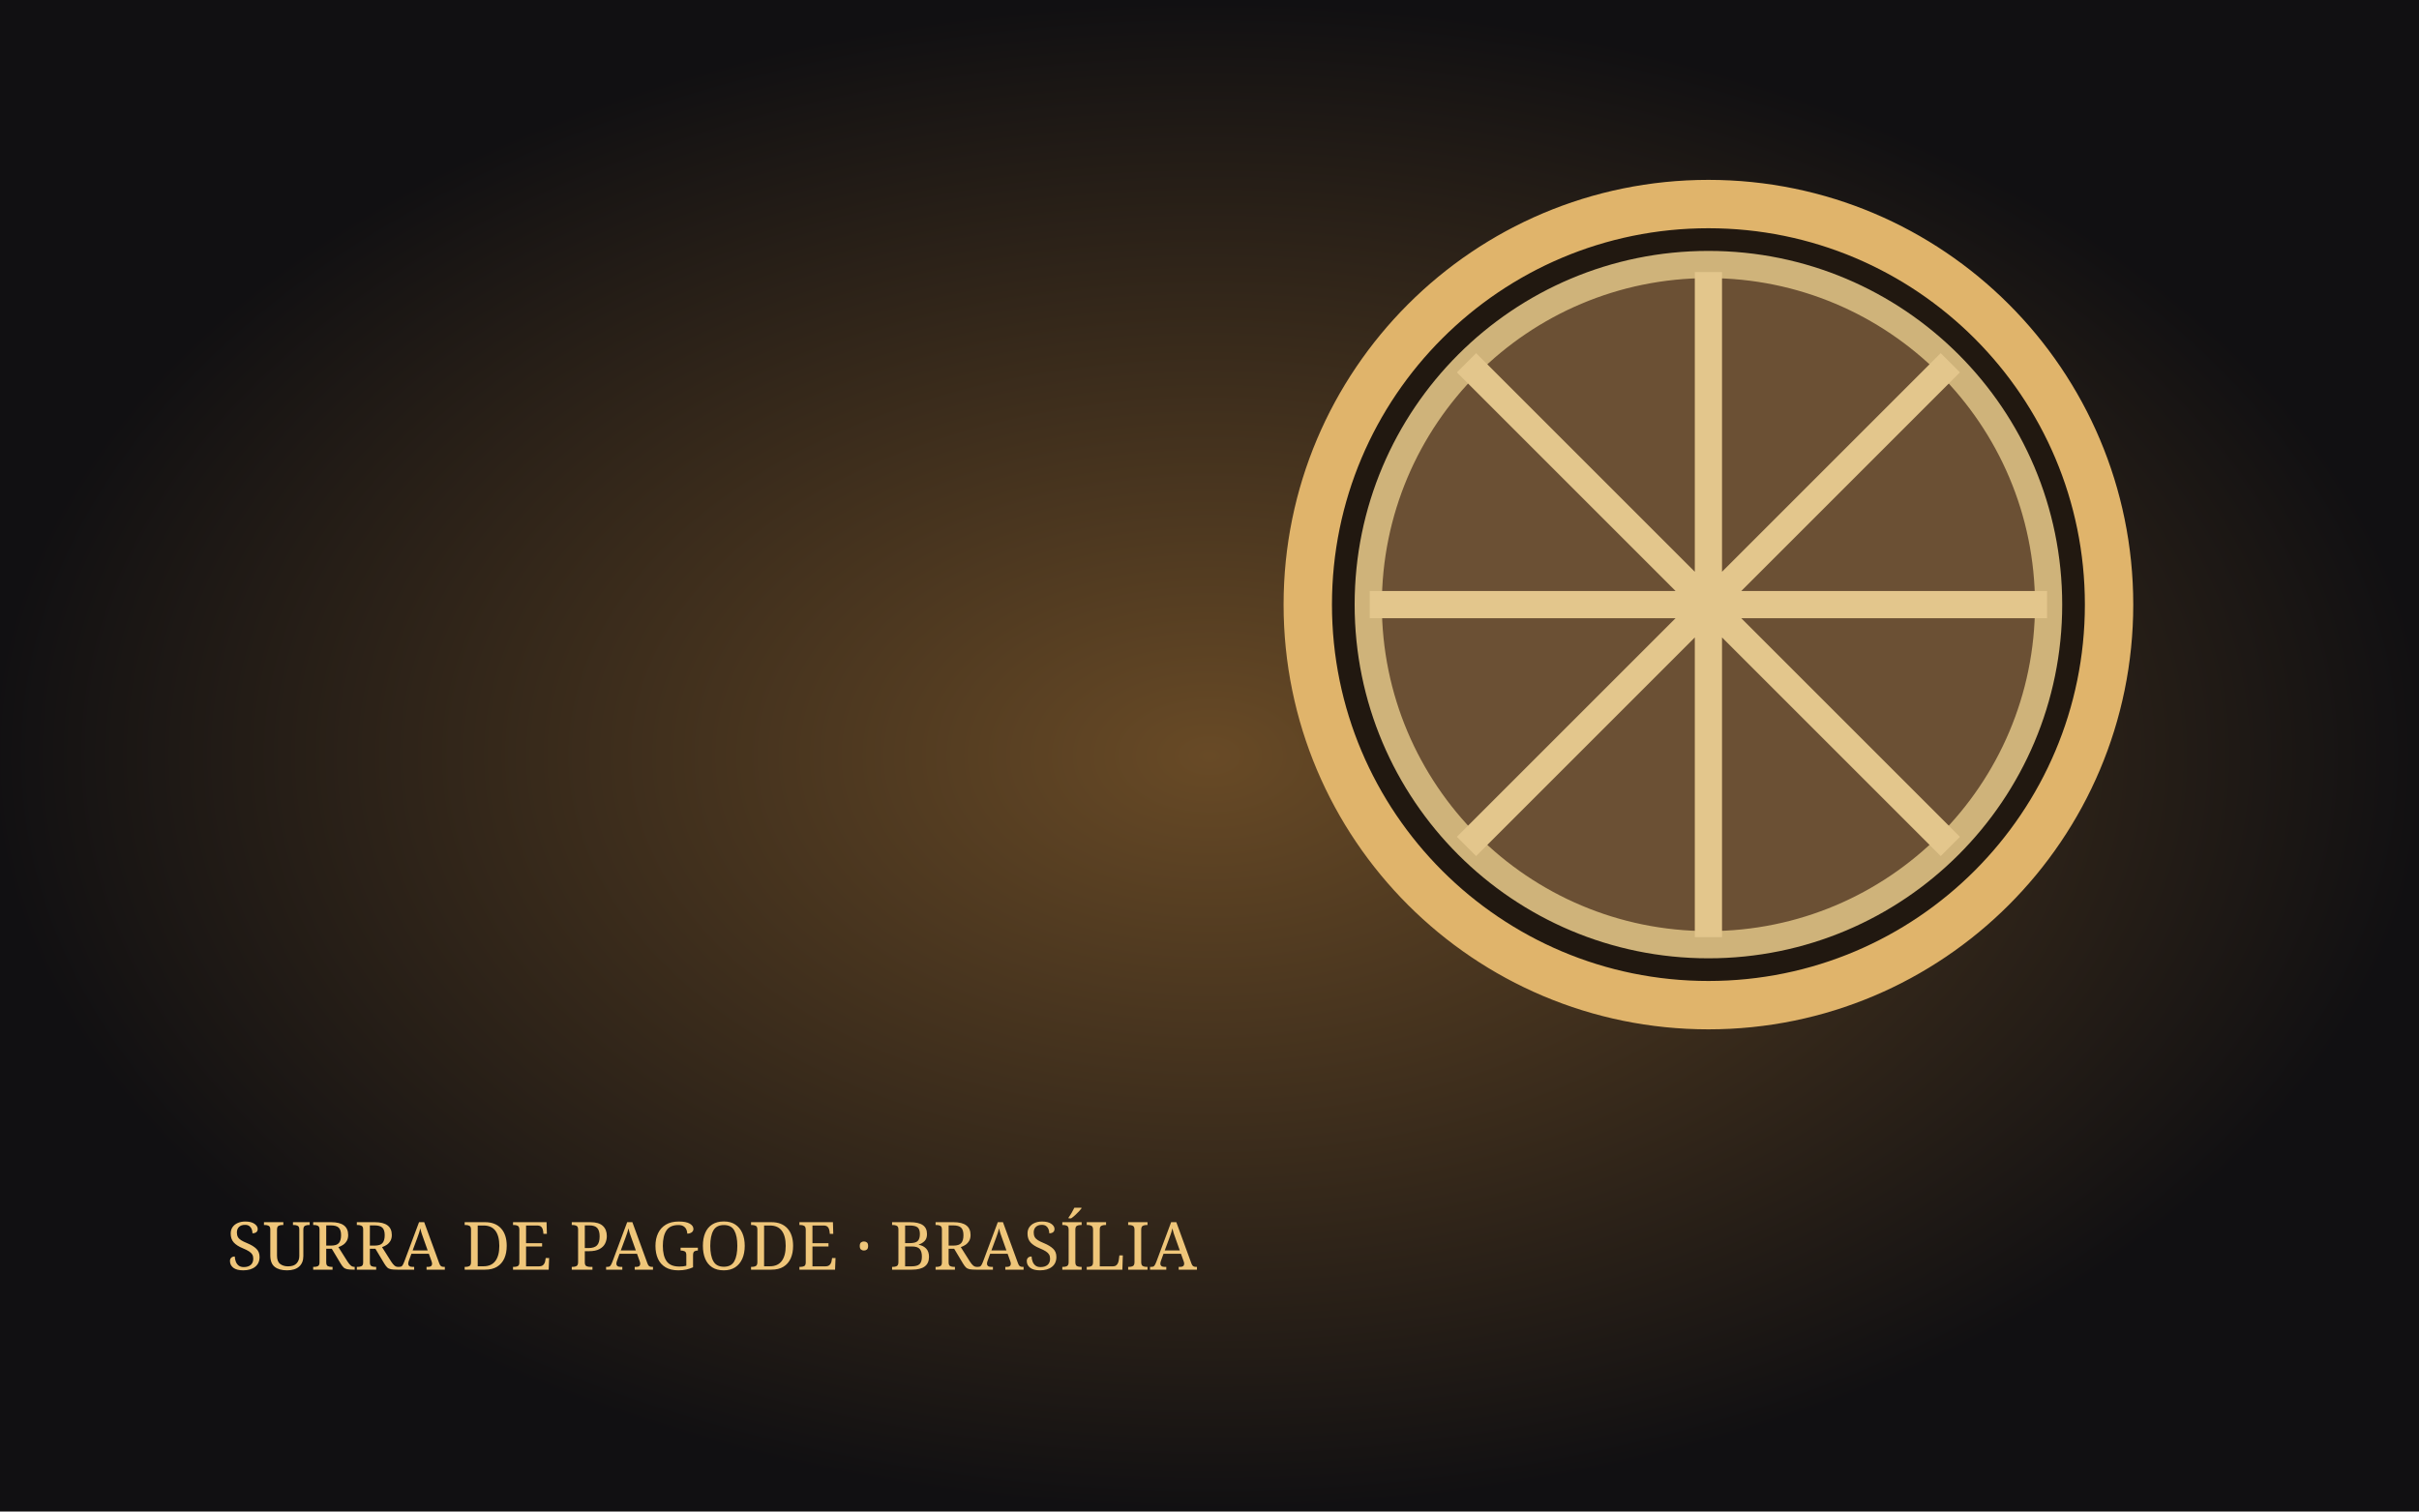
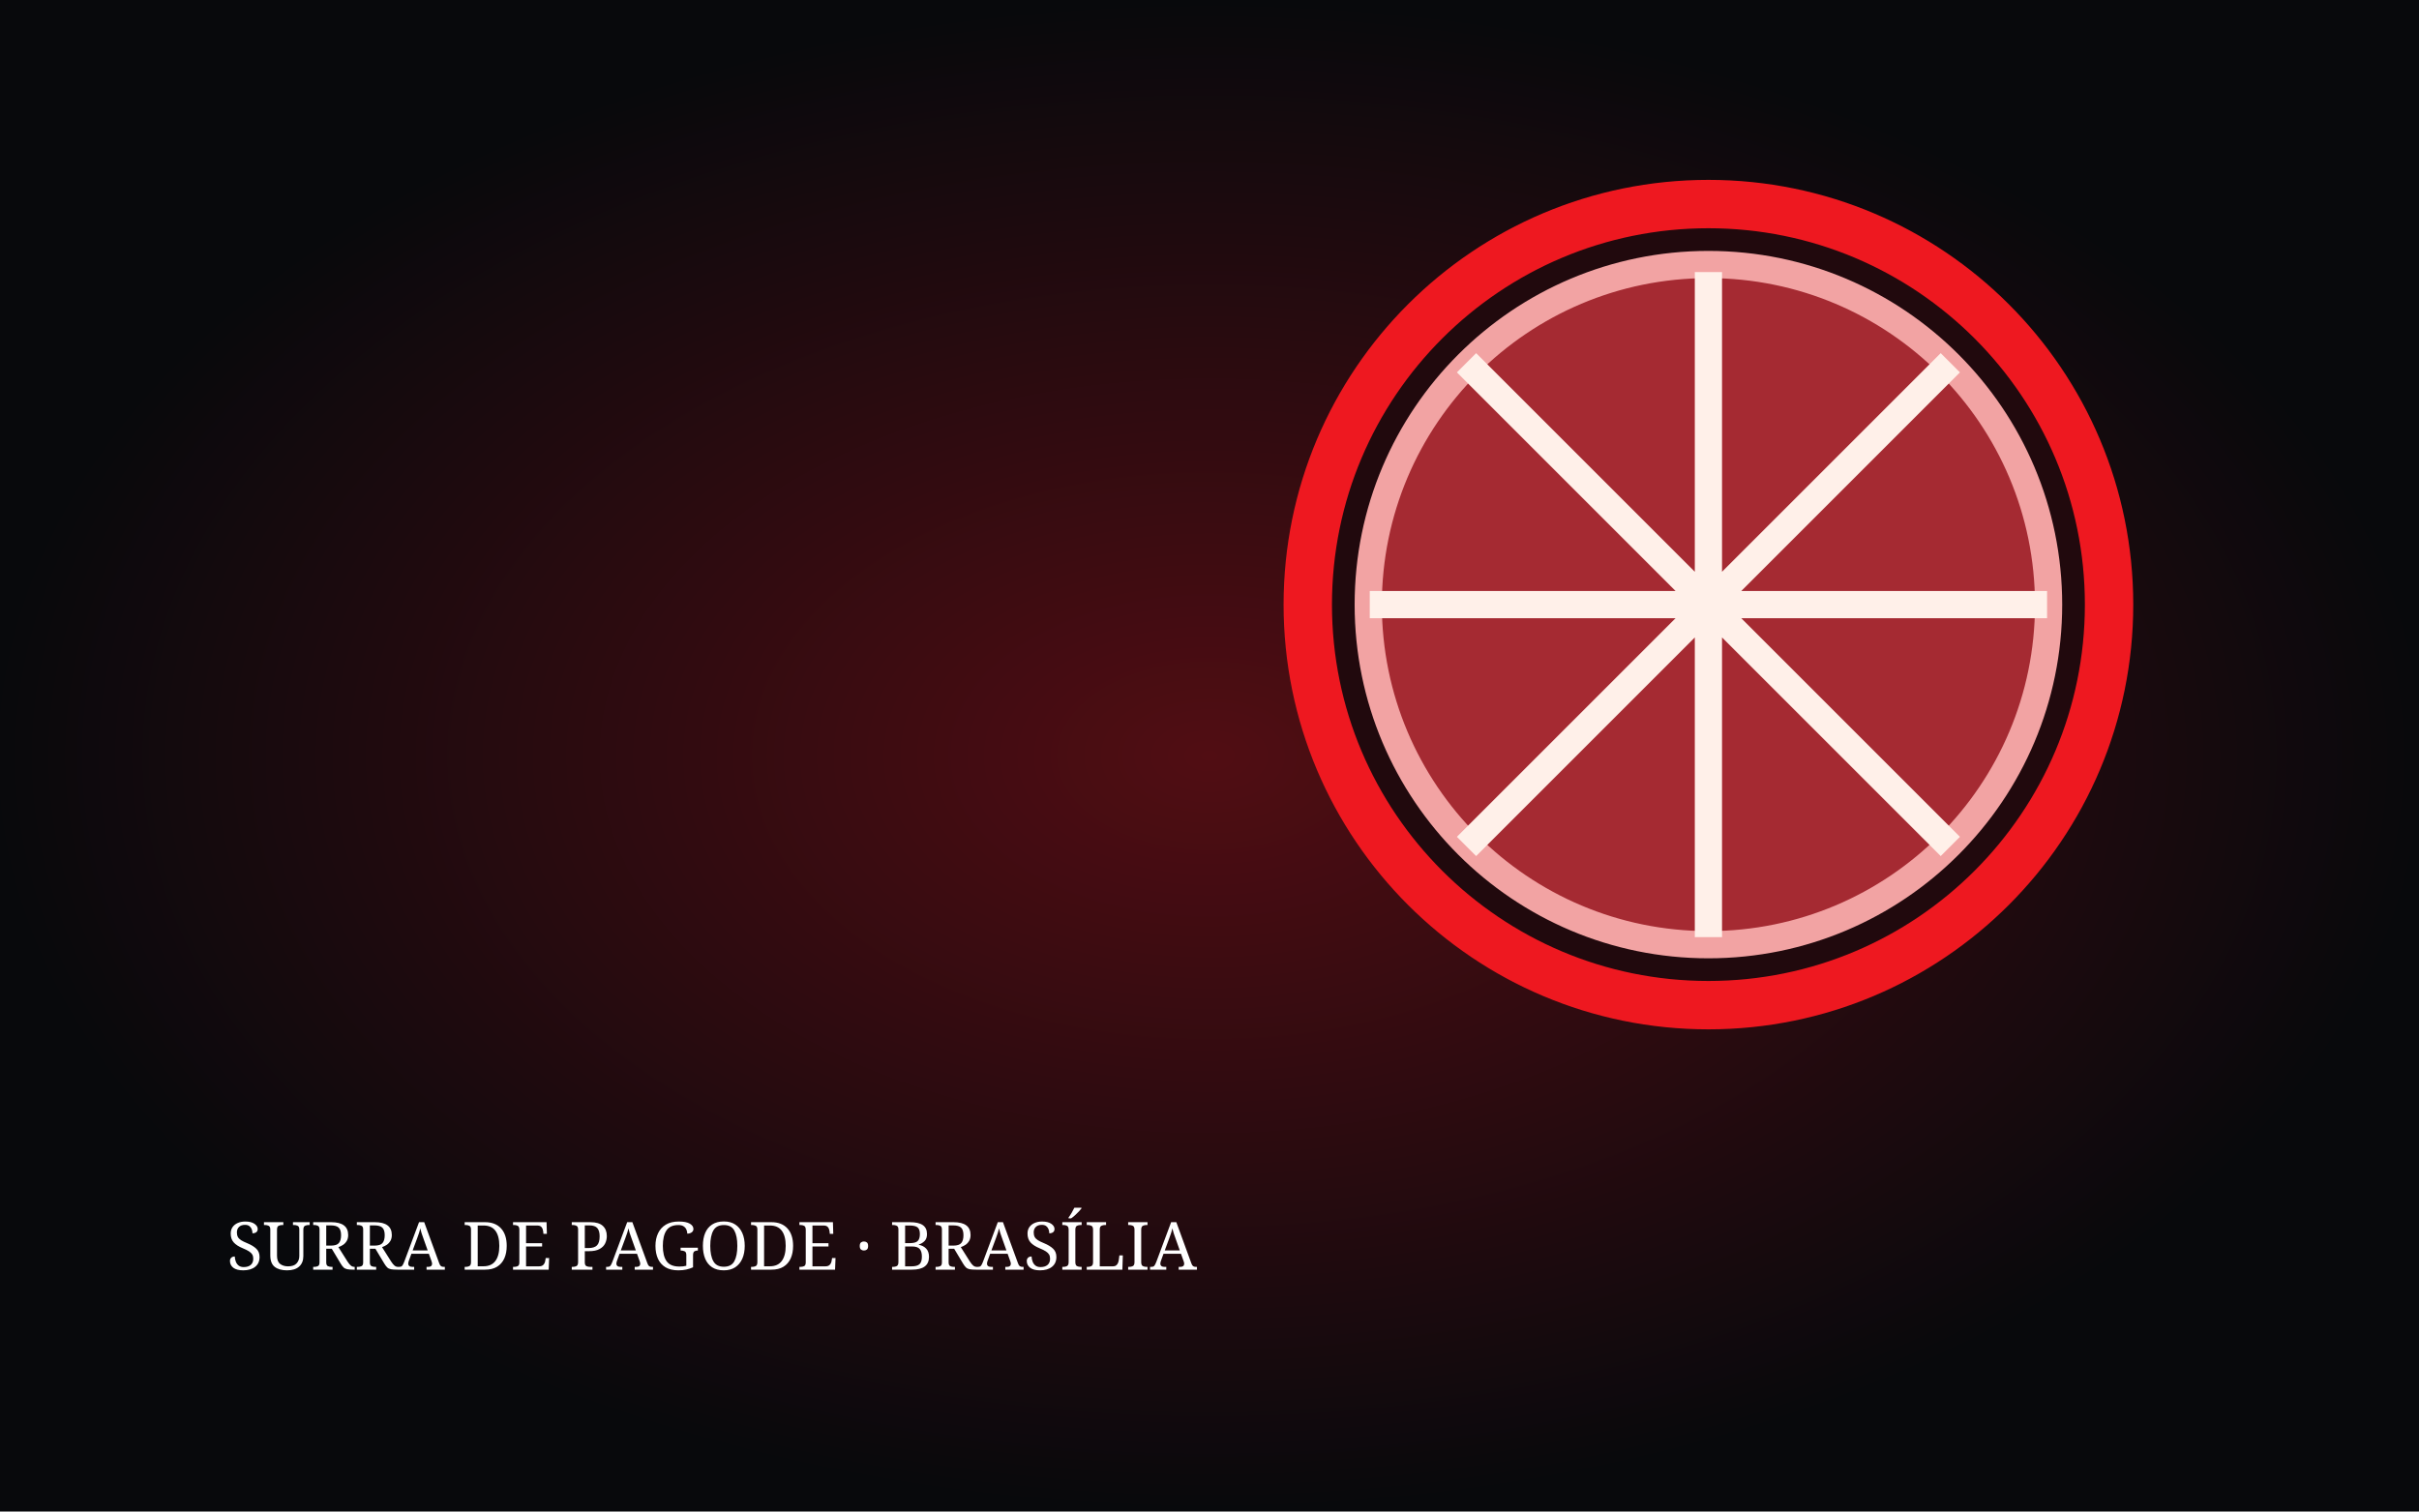
<svg xmlns="http://www.w3.org/2000/svg" viewBox="0 0 1600 1000">
  <defs>
    <radialGradient id="g">
-       <stop stop-color="#684a26" />
-       <stop offset="1" stop-color="#111012" />
+       <stop stop-color="#510d13" />
+       <stop offset="1" stop-color="#08090c" />
    </radialGradient>
  </defs>
  <rect width="1600" height="1000" fill="url(#g)" />
-   <circle cx="1130" cy="400" r="265" fill="#211810" stroke="#e0b46b" stroke-width="32" />
-   <circle cx="1130" cy="400" r="225" fill="#6b5034" stroke="#cfb37a" stroke-width="18" />
-   <path d="M906 400h448M1130 180v440M970 240l320 320M970 560l320-320" stroke="#e3c68c" stroke-width="18" />
-   <text x="150" y="840" fill="#efc67a" font-size="44" font-family="Georgia">SURRA DE PAGODE · BRASÍLIA</text>
+   <circle cx="1130" cy="400" r="265" fill="#21090d" stroke="#ee1820" stroke-width="32" />
+   <circle cx="1130" cy="400" r="225" fill="#a52a32" stroke="#f2a3a3" stroke-width="18" />
+   <path d="M906 400h448M1130 180v440M970 240l320 320M970 560l320-320" stroke="#fff0e9" stroke-width="18" />
+   <text x="150" y="840" fill="#ffffff" font-size="44" font-family="Georgia">SURRA DE PAGODE · BRASÍLIA</text>
</svg>
